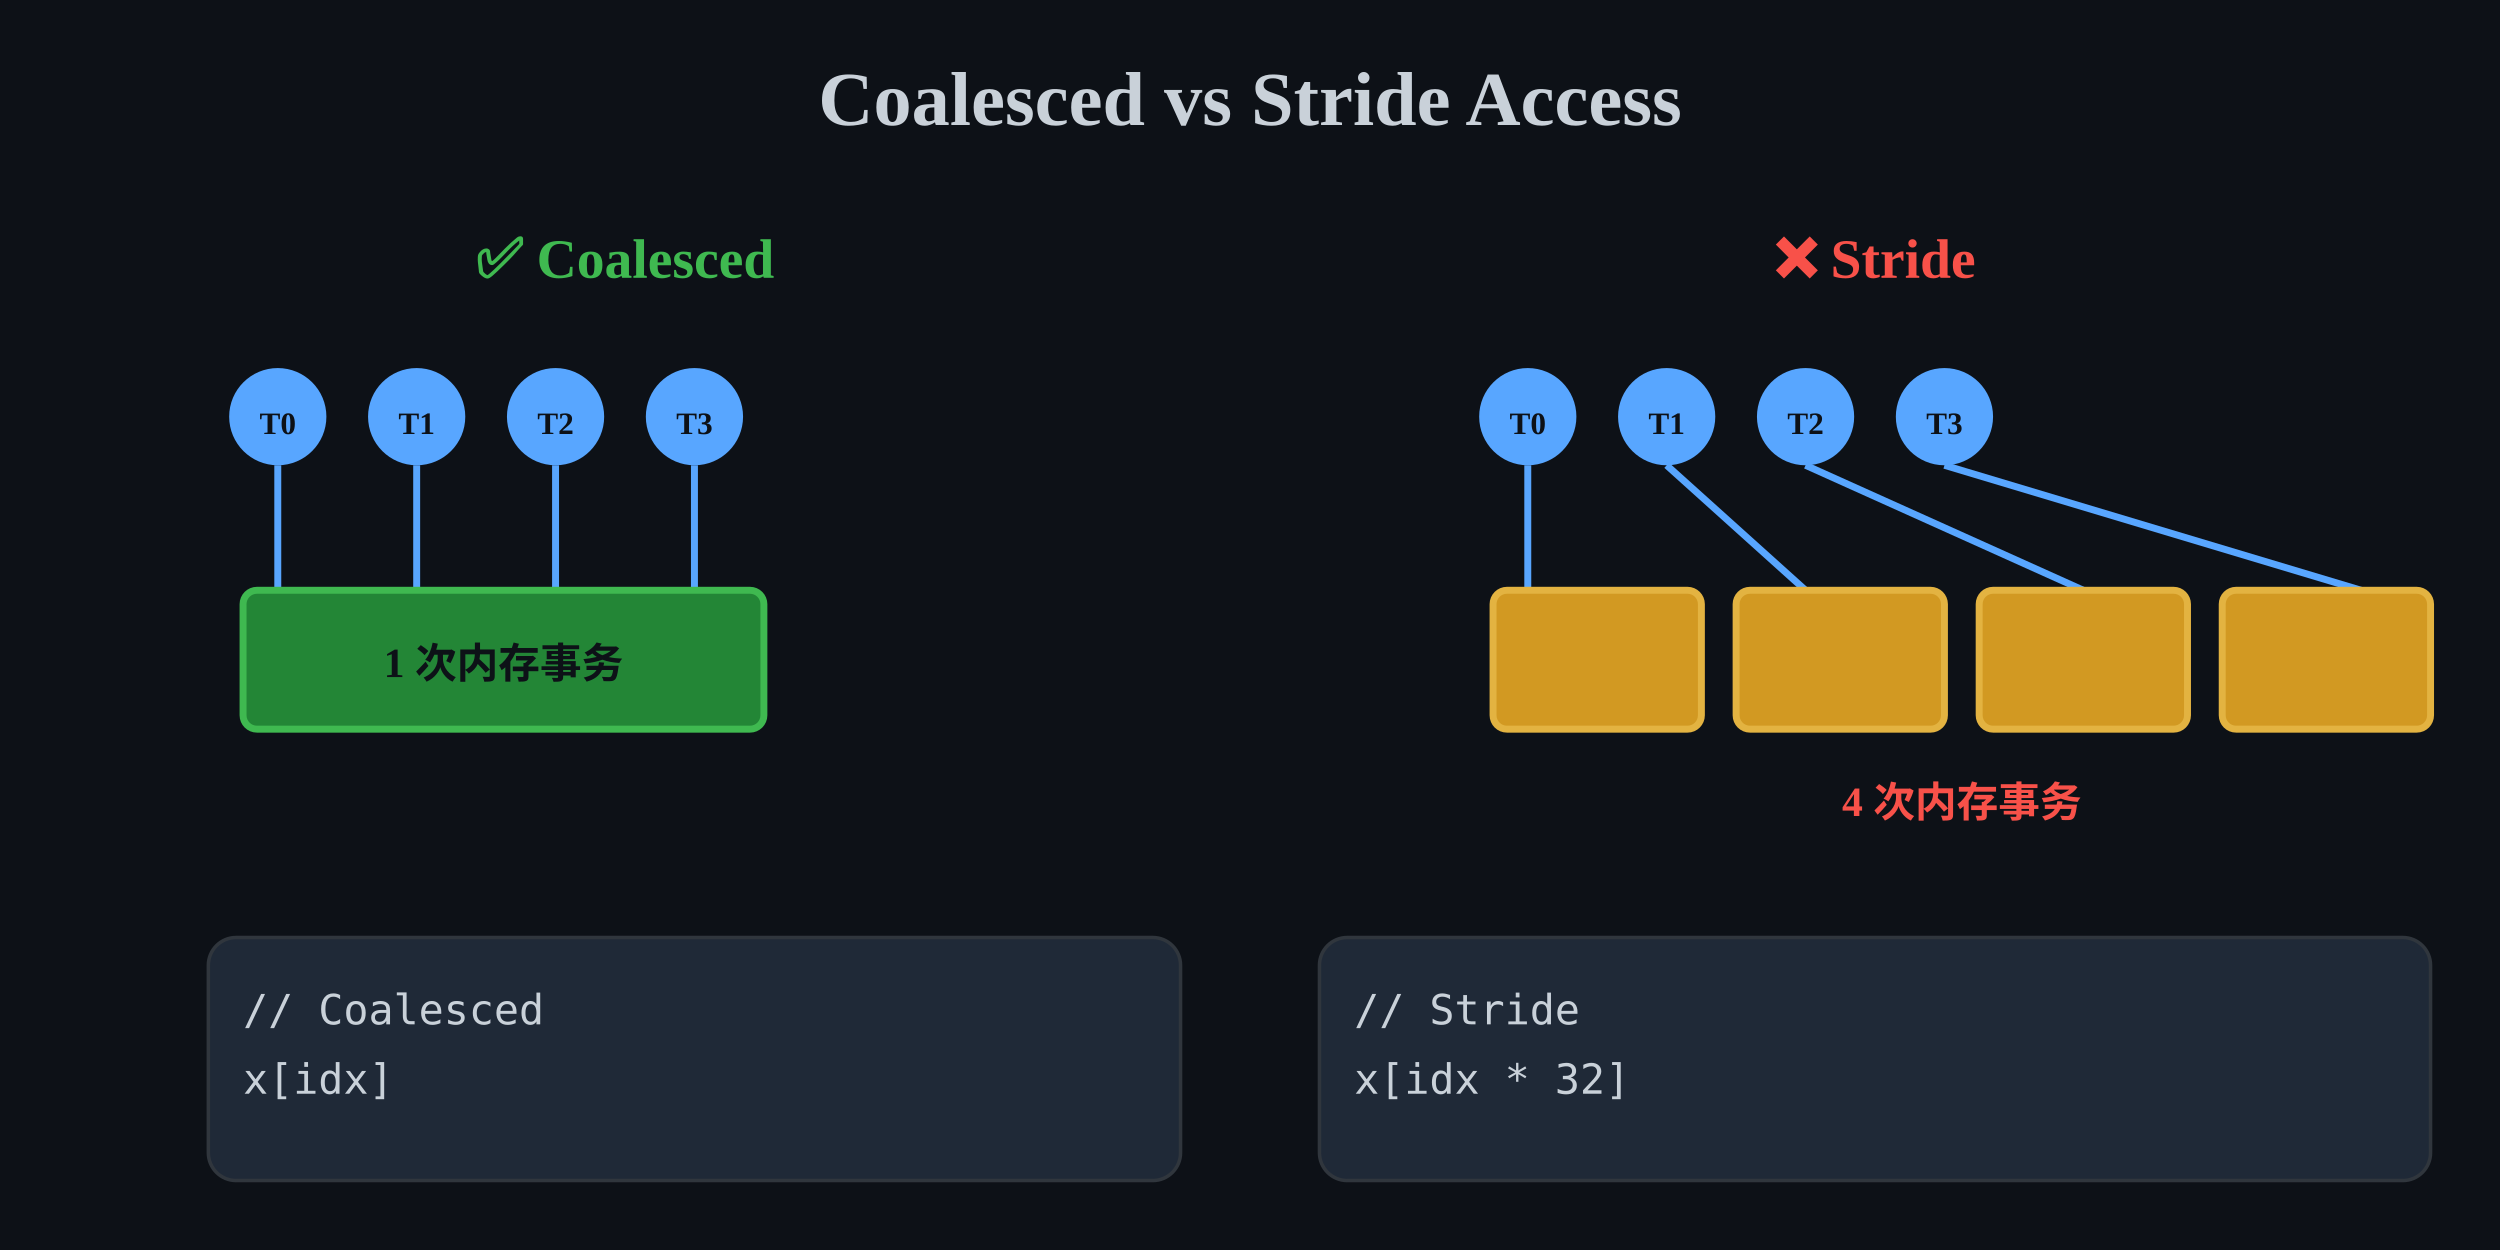
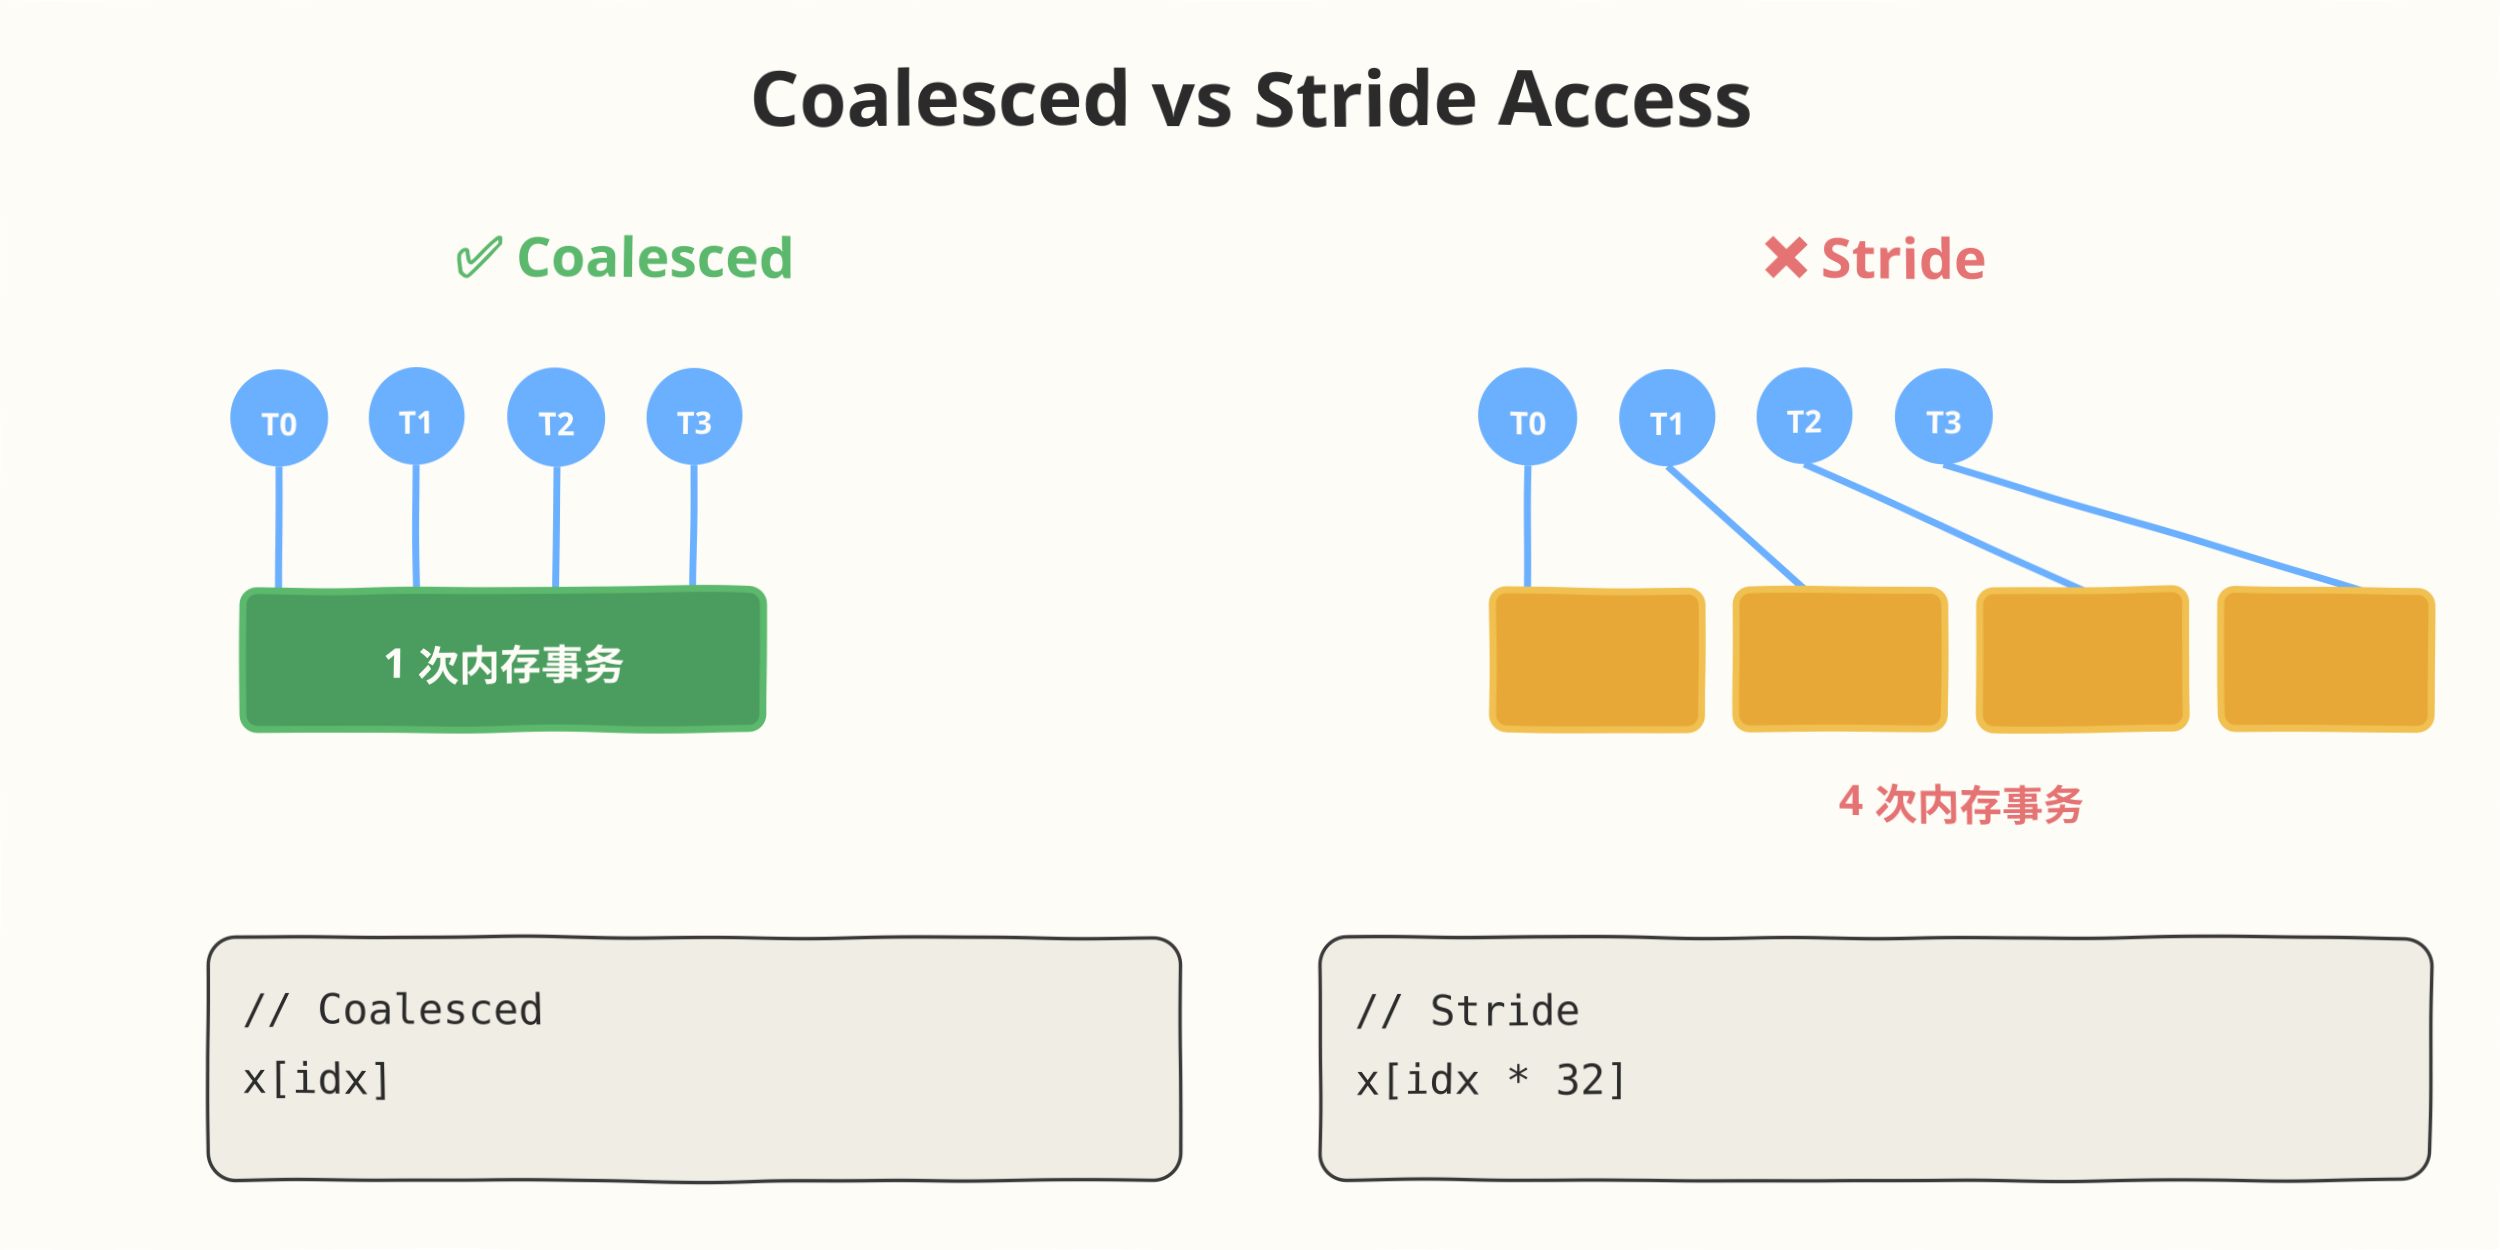
- <svg xmlns="http://www.w3.org/2000/svg" width="720" height="360" viewBox="0 0 720 360">
-   <rect width="720" height="360" fill="#0d1117" />
-   <text x="360" y="36" text-anchor="middle" font-size="22" font-weight="bold" fill="#c9d1d9">Coalesced vs Stride Access</text>
-   <text x="180" y="80" text-anchor="middle" font-size="16" font-weight="bold" fill="#3fb950">✅ Coalesced</text>
-   <circle cx="80" cy="120" r="14" fill="#58a6ff" />
-   <text x="80" y="125" text-anchor="middle" font-size="9" fill="#0d1117" font-weight="bold">T0</text>
-   <circle cx="120" cy="120" r="14" fill="#58a6ff" />
-   <text x="120" y="125" text-anchor="middle" font-size="9" fill="#0d1117" font-weight="bold">T1</text>
-   <circle cx="160" cy="120" r="14" fill="#58a6ff" />
-   <text x="160" y="125" text-anchor="middle" font-size="9" fill="#0d1117" font-weight="bold">T2</text>
-   <circle cx="200" cy="120" r="14" fill="#58a6ff" />
-   <text x="200" y="125" text-anchor="middle" font-size="9" fill="#0d1117" font-weight="bold">T3</text>
-   <line x1="80" y1="134" x2="80" y2="170" stroke="#58a6ff" stroke-width="2" />
-   <line x1="120" y1="134" x2="120" y2="170" stroke="#58a6ff" stroke-width="2" />
-   <line x1="160" y1="134" x2="160" y2="170" stroke="#58a6ff" stroke-width="2" />
-   <line x1="200" y1="134" x2="200" y2="170" stroke="#58a6ff" stroke-width="2" />
-   <rect x="70" y="170" width="150" height="40" rx="4" fill="#238636" stroke="#3fb950" stroke-width="2" />
-   <text x="145" y="195" text-anchor="middle" font-size="12" fill="#0d1117" font-weight="bold">1 次内存事务</text>
-   <text x="540" y="80" text-anchor="middle" font-size="16" font-weight="bold" fill="#f85149">❌ Stride</text>
-   <circle cx="440" cy="120" r="14" fill="#58a6ff" />
-   <text x="440" y="125" text-anchor="middle" font-size="9" fill="#0d1117" font-weight="bold">T0</text>
-   <circle cx="480" cy="120" r="14" fill="#58a6ff" />
-   <text x="480" y="125" text-anchor="middle" font-size="9" fill="#0d1117" font-weight="bold">T1</text>
-   <circle cx="520" cy="120" r="14" fill="#58a6ff" />
-   <text x="520" y="125" text-anchor="middle" font-size="9" fill="#0d1117" font-weight="bold">T2</text>
-   <circle cx="560" cy="120" r="14" fill="#58a6ff" />
-   <text x="560" y="125" text-anchor="middle" font-size="9" fill="#0d1117" font-weight="bold">T3</text>
-   <line x1="440" y1="134" x2="440" y2="170" stroke="#58a6ff" stroke-width="2" />
-   <line x1="480" y1="134" x2="520" y2="170" stroke="#58a6ff" stroke-width="2" />
-   <line x1="520" y1="134" x2="600" y2="170" stroke="#58a6ff" stroke-width="2" />
-   <line x1="560" y1="134" x2="680" y2="170" stroke="#58a6ff" stroke-width="2" />
-   <rect x="430" y="170" width="60" height="40" rx="4" fill="#d29922" stroke="#e3b341" stroke-width="2" />
-   <rect x="500" y="170" width="60" height="40" rx="4" fill="#d29922" stroke="#e3b341" stroke-width="2" />
-   <rect x="570" y="170" width="60" height="40" rx="4" fill="#d29922" stroke="#e3b341" stroke-width="2" />
-   <rect x="640" y="170" width="60" height="40" rx="4" fill="#d29922" stroke="#e3b341" stroke-width="2" />
-   <text x="565" y="235" text-anchor="middle" font-size="12" fill="#f85149" font-weight="bold">4 次内存事务</text>
-   <rect x="60" y="270" width="280" height="70" rx="8" fill="#1f2937" stroke="#30363d" />
-   <text x="70" y="295" font-family="monospace" font-size="12" fill="#c9d1d9">// Coalesced</text>
-   <text x="70" y="315" font-family="monospace" font-size="12" fill="#c9d1d9">x[idx]</text>
-   <rect x="380" y="270" width="320" height="70" rx="8" fill="#1f2937" stroke="#30363d" />
-   <text x="390" y="295" font-family="monospace" font-size="12" fill="#c9d1d9">// Stride</text>
-   <text x="390" y="315" font-family="monospace" font-size="12" fill="#c9d1d9">x[idx * 32]</text>
+ <svg xmlns="http://www.w3.org/2000/svg" width="720" height="360" viewBox="0 0 720 360" font-family="'Comic Sans MS','Marker Felt','Segoe UI',cursive">
+   <defs>
+     <filter id="sketch" x="-3%" y="-3%" width="106%" height="106%">
+       <feTurbulence type="fractalNoise" baseFrequency="0.018" numOctaves="2" seed="4" result="n" />
+       <feDisplacementMap in="SourceGraphic" in2="n" scale="1.8" />
+     </filter>
+   </defs>
+   <g filter="url(#sketch)">
+     <rect width="720" height="360" fill="#fdfcf7" />
+     <text x="360" y="36" text-anchor="middle" font-size="22" font-weight="bold" fill="#2b2b2b">Coalesced vs Stride Access</text>
+     <text x="180" y="80" text-anchor="middle" font-size="16" font-weight="bold" fill="#5cb86c">✅ Coalesced</text>
+     <circle cx="80" cy="120" r="14" fill="#6ab0ff" />
+     <text x="80" y="125" text-anchor="middle" font-size="9" fill="#fdfcf7" font-weight="bold">T0</text>
+     <circle cx="120" cy="120" r="14" fill="#6ab0ff" />
+     <text x="120" y="125" text-anchor="middle" font-size="9" fill="#fdfcf7" font-weight="bold">T1</text>
+     <circle cx="160" cy="120" r="14" fill="#6ab0ff" />
+     <text x="160" y="125" text-anchor="middle" font-size="9" fill="#fdfcf7" font-weight="bold">T2</text>
+     <circle cx="200" cy="120" r="14" fill="#6ab0ff" />
+     <text x="200" y="125" text-anchor="middle" font-size="9" fill="#fdfcf7" font-weight="bold">T3</text>
+     <line x1="80" y1="134" x2="80" y2="170" stroke="#6ab0ff" stroke-width="2" />
+     <line x1="120" y1="134" x2="120" y2="170" stroke="#6ab0ff" stroke-width="2" />
+     <line x1="160" y1="134" x2="160" y2="170" stroke="#6ab0ff" stroke-width="2" />
+     <line x1="200" y1="134" x2="200" y2="170" stroke="#6ab0ff" stroke-width="2" />
+     <rect x="70" y="170" width="150" height="40" rx="4" fill="#4a9d5f" stroke="#5cb86c" stroke-width="2" />
+     <text x="145" y="195" text-anchor="middle" font-size="12" fill="#fdfcf7" font-weight="bold">1 次内存事务</text>
+     <text x="540" y="80" text-anchor="middle" font-size="16" font-weight="bold" fill="#e57373">❌ Stride</text>
+     <circle cx="440" cy="120" r="14" fill="#6ab0ff" />
+     <text x="440" y="125" text-anchor="middle" font-size="9" fill="#fdfcf7" font-weight="bold">T0</text>
+     <circle cx="480" cy="120" r="14" fill="#6ab0ff" />
+     <text x="480" y="125" text-anchor="middle" font-size="9" fill="#fdfcf7" font-weight="bold">T1</text>
+     <circle cx="520" cy="120" r="14" fill="#6ab0ff" />
+     <text x="520" y="125" text-anchor="middle" font-size="9" fill="#fdfcf7" font-weight="bold">T2</text>
+     <circle cx="560" cy="120" r="14" fill="#6ab0ff" />
+     <text x="560" y="125" text-anchor="middle" font-size="9" fill="#fdfcf7" font-weight="bold">T3</text>
+     <line x1="440" y1="134" x2="440" y2="170" stroke="#6ab0ff" stroke-width="2" />
+     <line x1="480" y1="134" x2="520" y2="170" stroke="#6ab0ff" stroke-width="2" />
+     <line x1="520" y1="134" x2="600" y2="170" stroke="#6ab0ff" stroke-width="2" />
+     <line x1="560" y1="134" x2="680" y2="170" stroke="#6ab0ff" stroke-width="2" />
+     <rect x="430" y="170" width="60" height="40" rx="4" fill="#e8a838" stroke="#f0c050" stroke-width="2" />
+     <rect x="500" y="170" width="60" height="40" rx="4" fill="#e8a838" stroke="#f0c050" stroke-width="2" />
+     <rect x="570" y="170" width="60" height="40" rx="4" fill="#e8a838" stroke="#f0c050" stroke-width="2" />
+     <rect x="640" y="170" width="60" height="40" rx="4" fill="#e8a838" stroke="#f0c050" stroke-width="2" />
+     <text x="565" y="235" text-anchor="middle" font-size="12" fill="#e57373" font-weight="bold">4 次内存事务</text>
+     <rect x="60" y="270" width="280" height="70" rx="8" fill="#f0ede4" stroke="#3a3a3a" />
+     <text x="70" y="295" font-family="monospace" font-size="12" fill="#2b2b2b">// Coalesced</text>
+     <text x="70" y="315" font-family="monospace" font-size="12" fill="#2b2b2b">x[idx]</text>
+     <rect x="380" y="270" width="320" height="70" rx="8" fill="#f0ede4" stroke="#3a3a3a" />
+     <text x="390" y="295" font-family="monospace" font-size="12" fill="#2b2b2b">// Stride</text>
+     <text x="390" y="315" font-family="monospace" font-size="12" fill="#2b2b2b">x[idx * 32]</text>
+   </g>
</svg>
